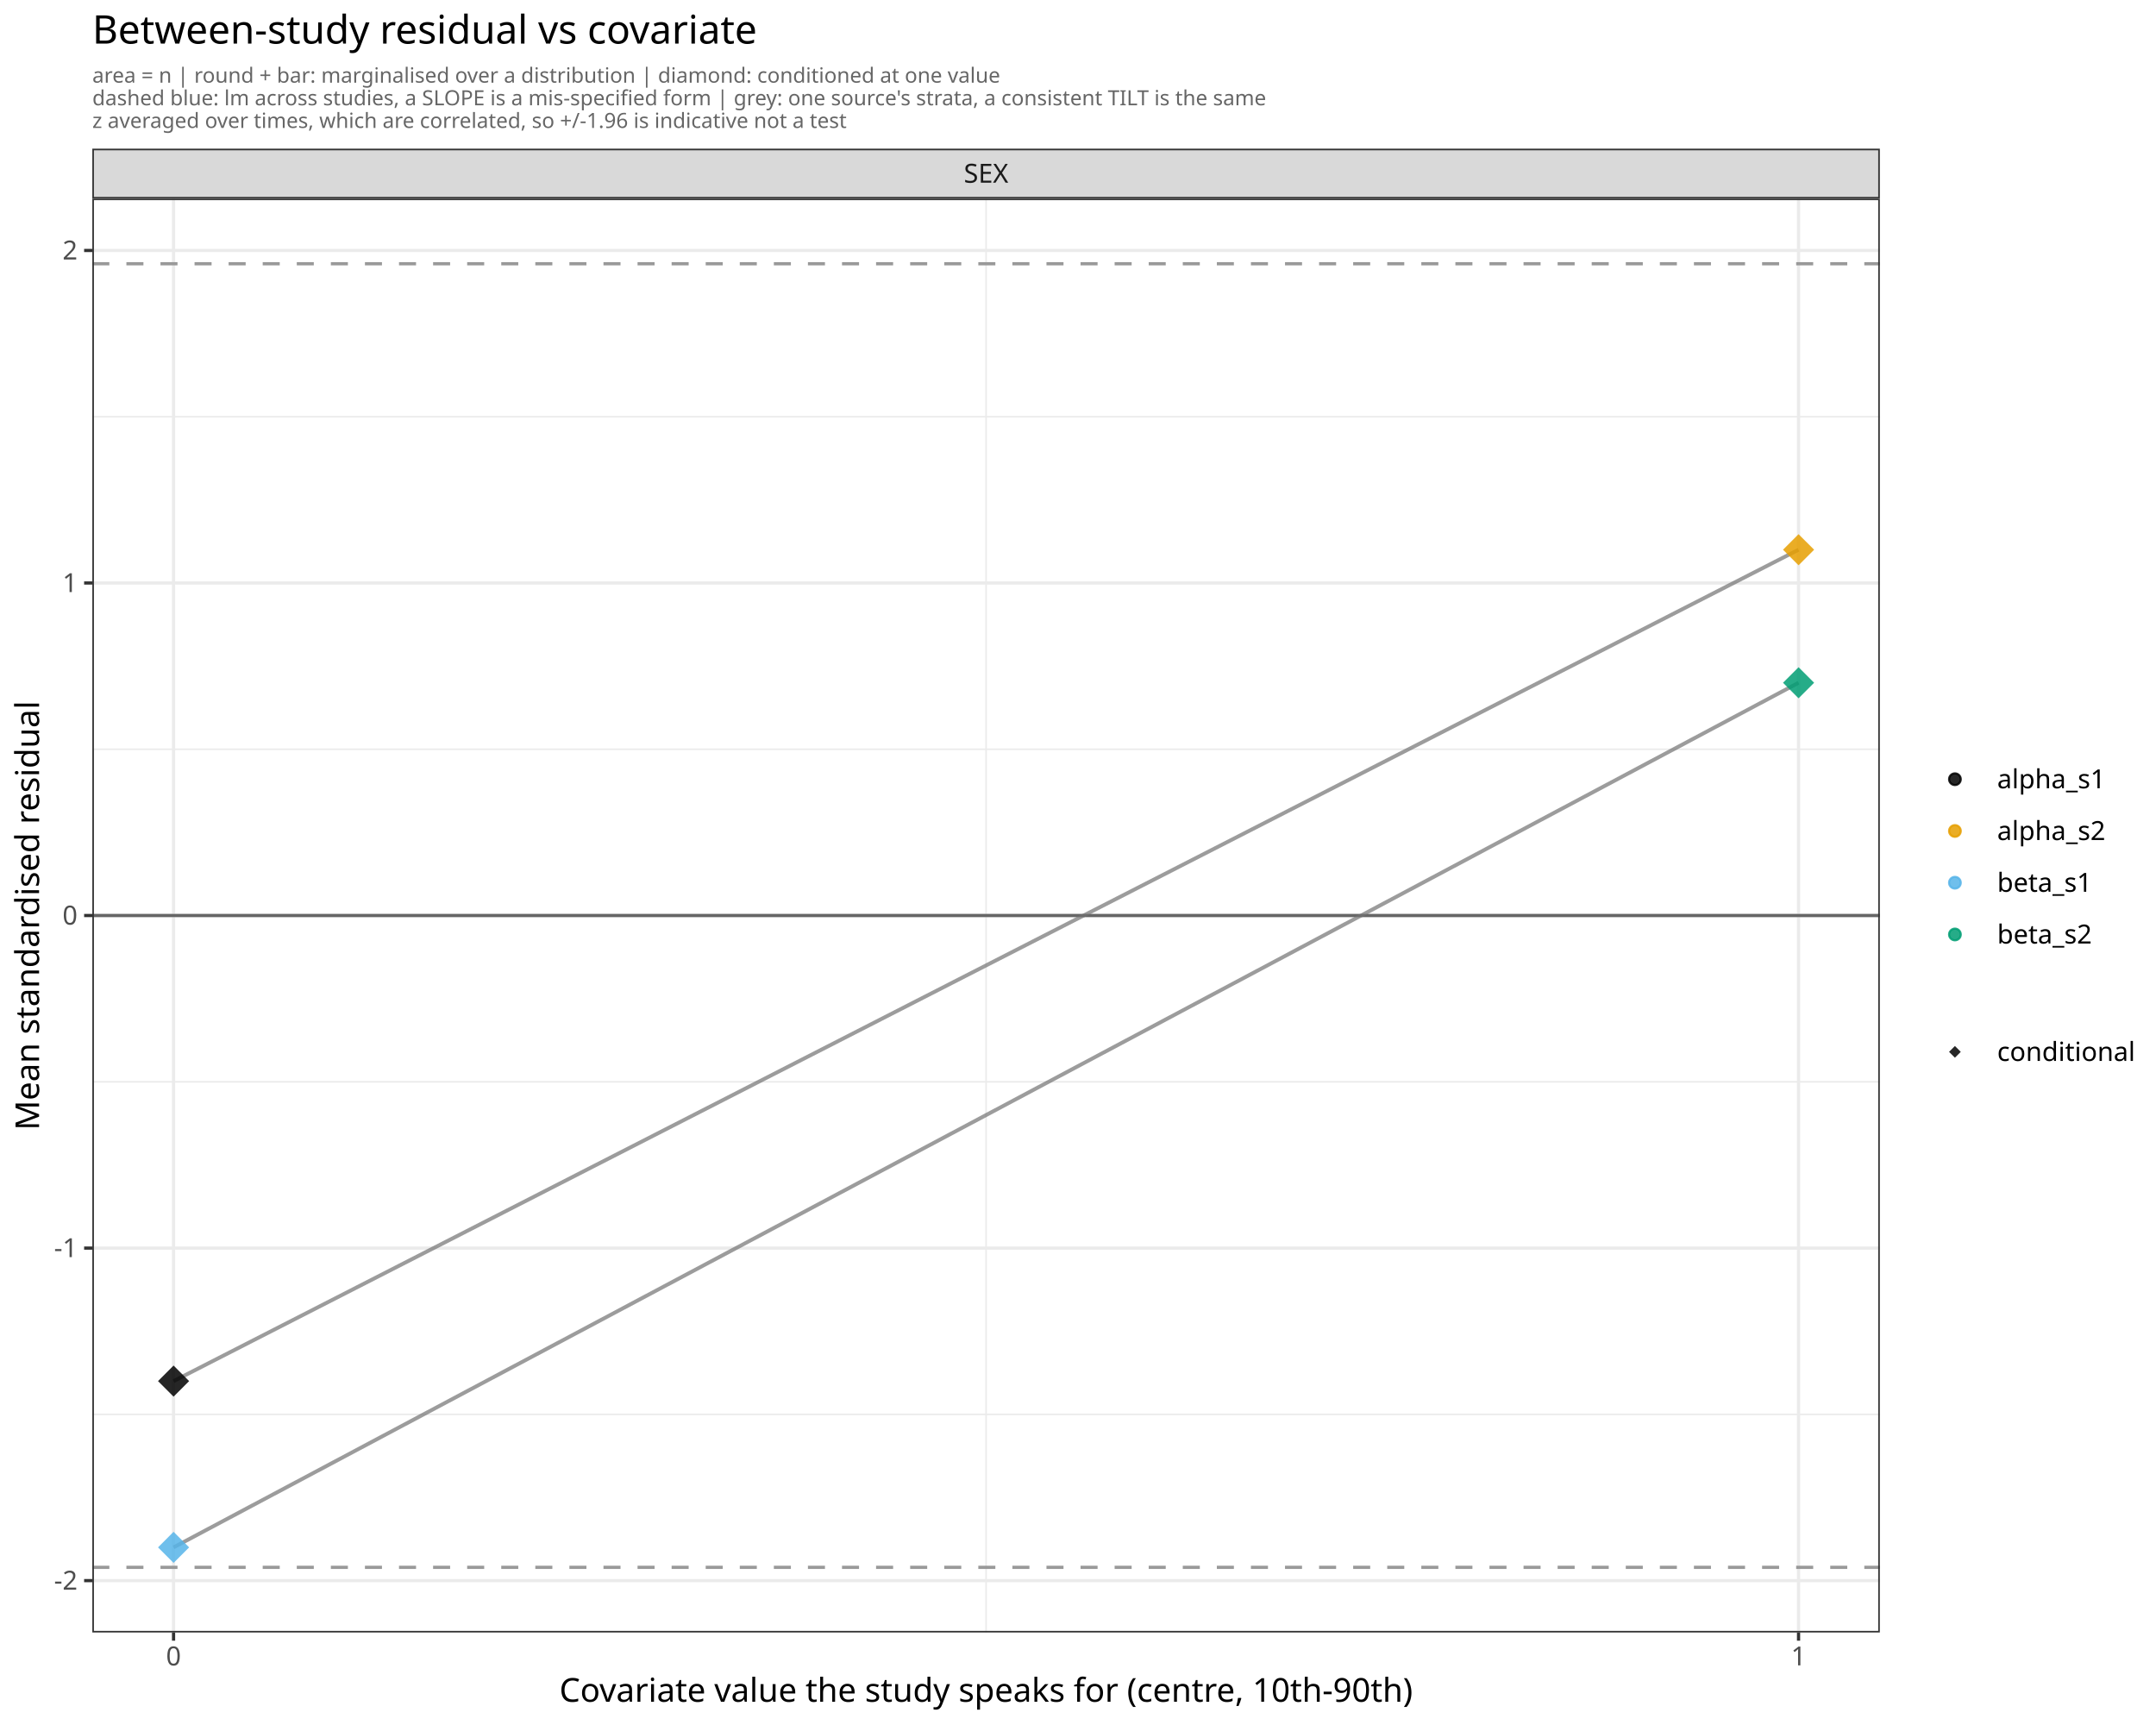
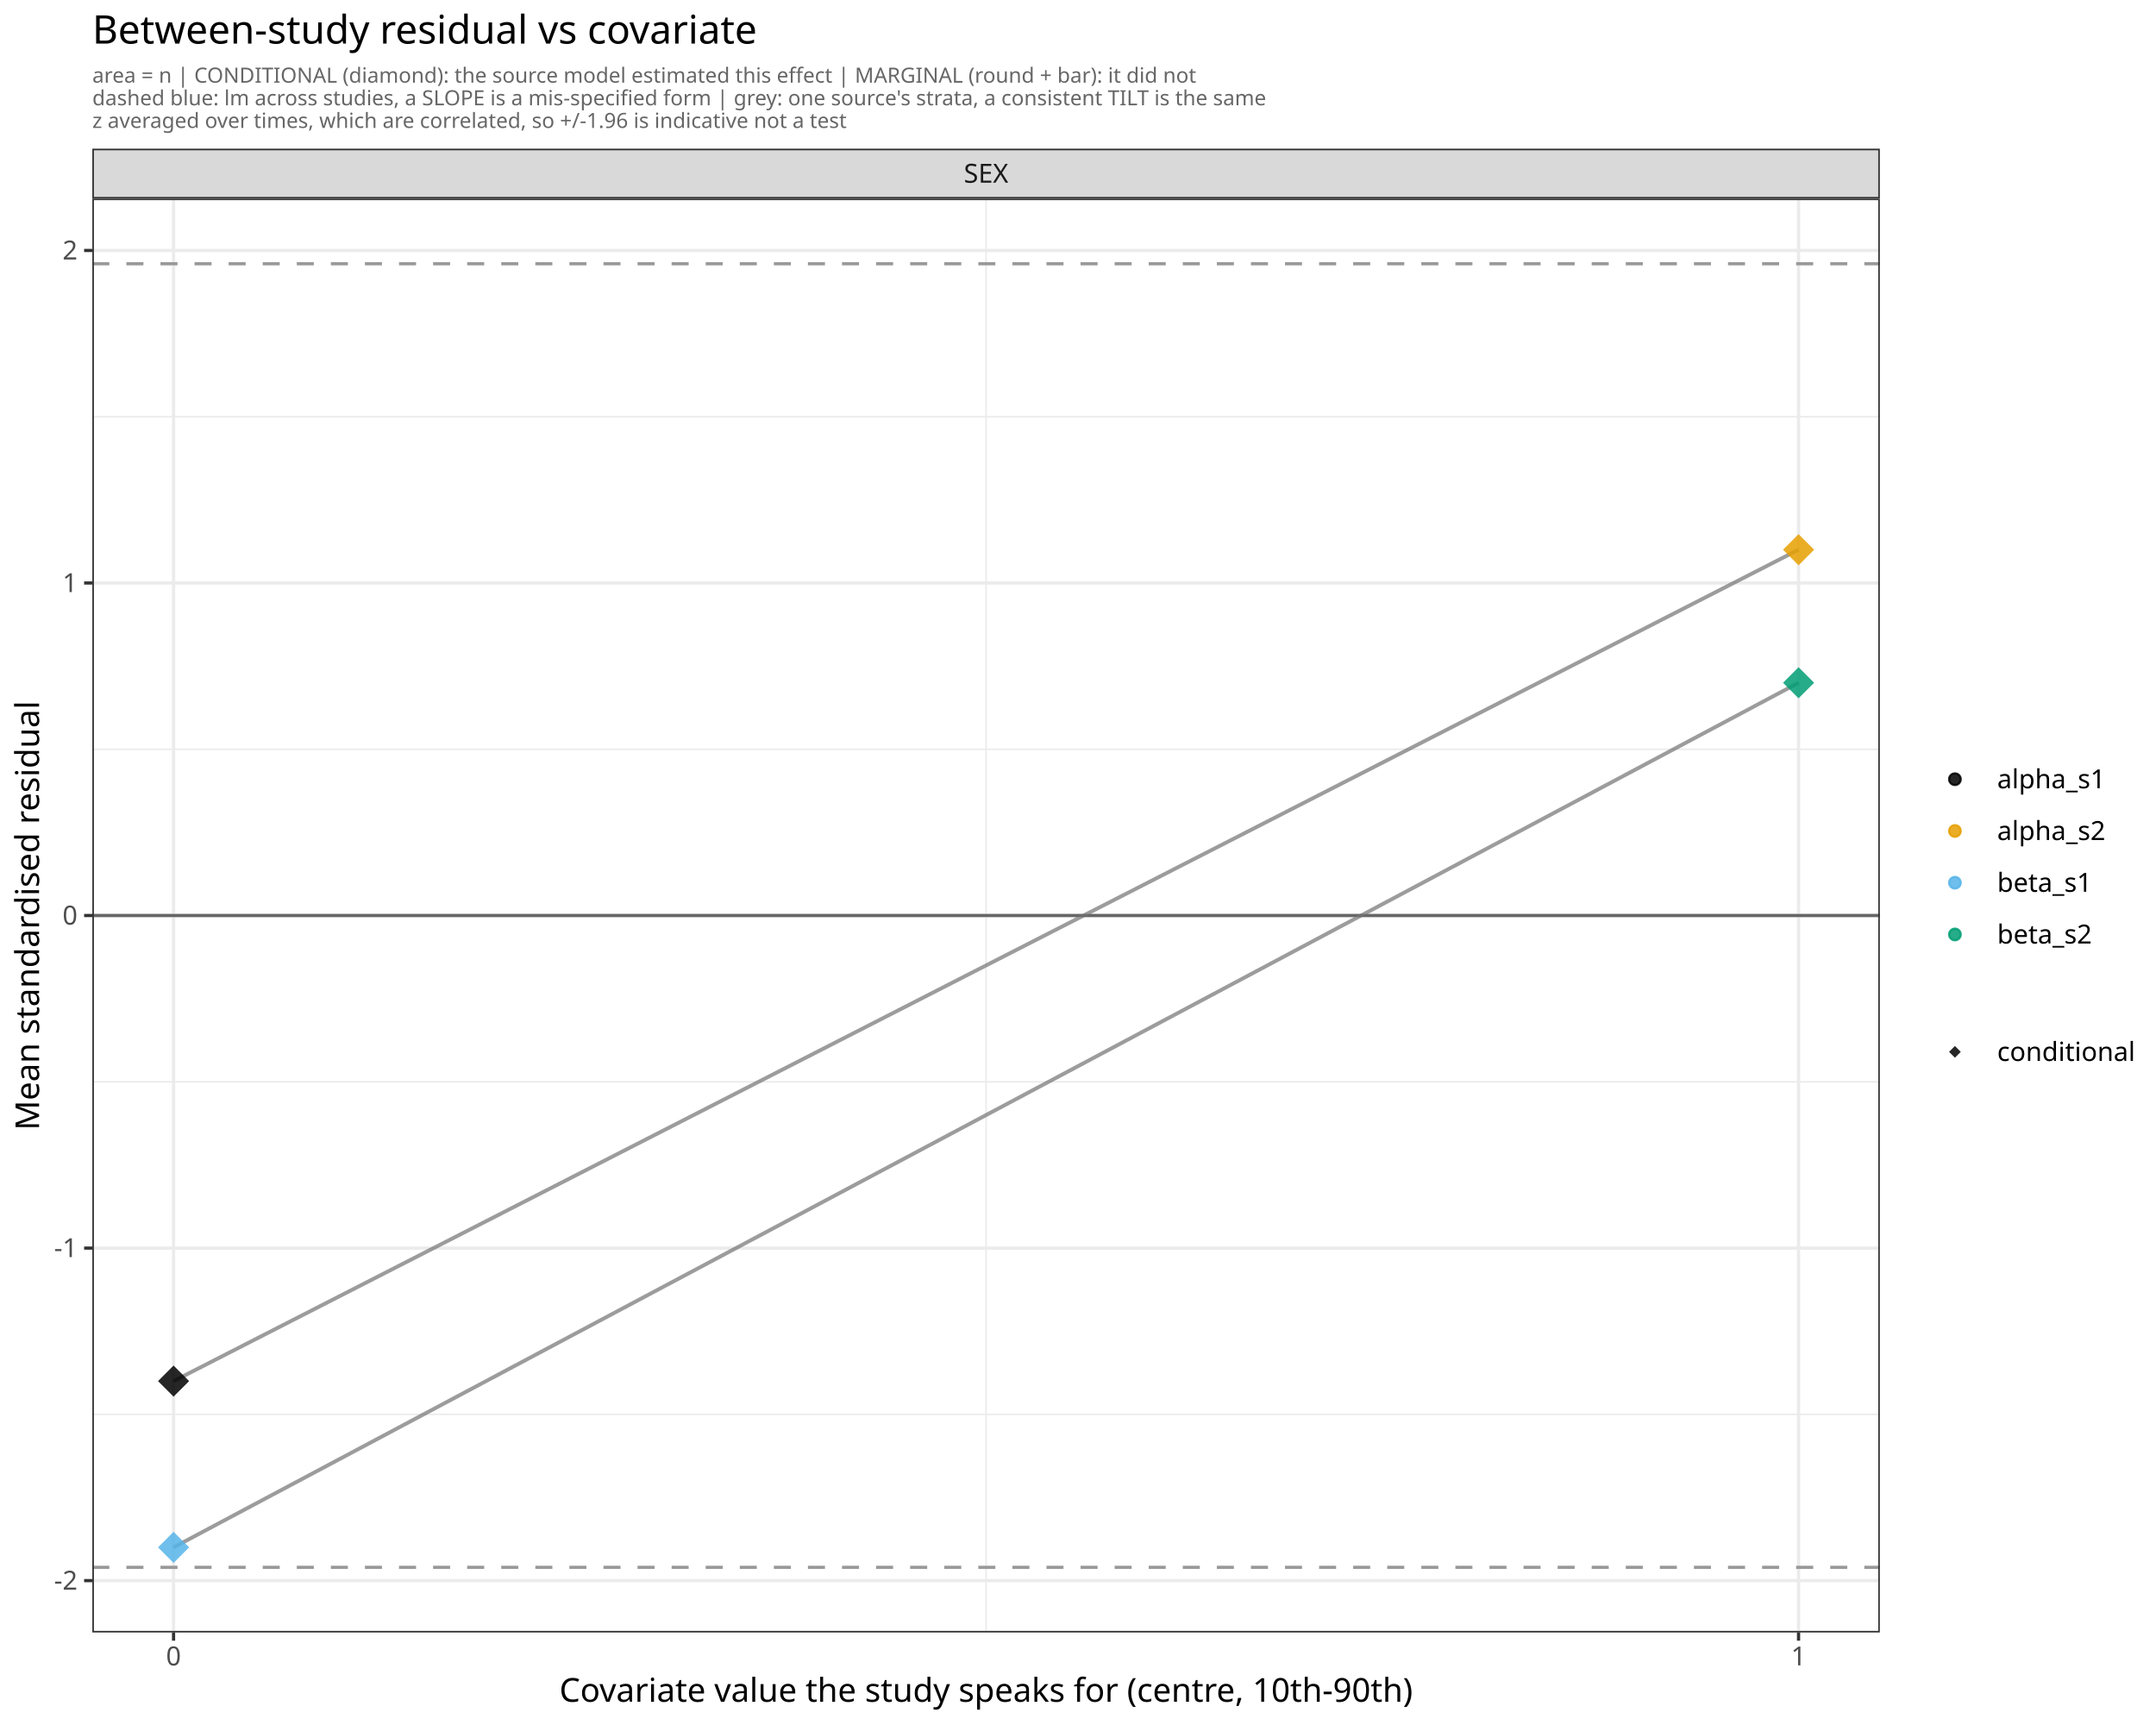
<svg xmlns="http://www.w3.org/2000/svg" class="svglite" data-engine-version="2.0" width="720.00pt" height="576.00pt" viewBox="0 0 720.00 576.00">
  <defs>
    <style type="text/css">
    .svglite line, .svglite polyline, .svglite polygon, .svglite path, .svglite rect, .svglite circle {
      fill: none;
      stroke: #000000;
      stroke-linecap: round;
      stroke-linejoin: round;
      stroke-miterlimit: 10.00;
    }
  </style>
  </defs>
  <rect width="100%" height="100%" style="stroke: none; fill: #FFFFFF;" />
  <defs>
    <clipPath id="cpMC4wMHw3MjAuMDB8MC4wMHw1NzYuMDA=">
      <rect x="0.00" y="0.00" width="720.00" height="576.00" />
    </clipPath>
  </defs>
  <g clip-path="url(#cpMC4wMHw3MjAuMDB8MC4wMHw1NzYuMDA=)">
    <rect x="0.00" y="0.00" width="720.00" height="576.00" style="stroke-width: 1.07; stroke: #FFFFFF; fill: #FFFFFF;" />
  </g>
  <defs>
    <clipPath id="cpMzAuODN8NjI3Ljc3fDY2LjMwfDU0NS4xMQ==">
      <rect x="30.83" y="66.30" width="596.94" height="478.81" />
    </clipPath>
  </defs>
  <g clip-path="url(#cpMzAuODN8NjI3Ljc3fDY2LjMwfDU0NS4xMQ==)">
    <rect x="30.83" y="66.30" width="596.94" height="478.81" style="stroke-width: 1.07; stroke: none; fill: #FFFFFF;" />
    <polyline points="30.83,472.27 627.77,472.27 " style="stroke-width: 0.53; stroke: #EBEBEB; stroke-linecap: butt;" />
    <polyline points="30.83,361.23 627.77,361.23 " style="stroke-width: 0.53; stroke: #EBEBEB; stroke-linecap: butt;" />
    <polyline points="30.83,250.19 627.77,250.19 " style="stroke-width: 0.53; stroke: #EBEBEB; stroke-linecap: butt;" />
    <polyline points="30.83,139.15 627.77,139.15 " style="stroke-width: 0.53; stroke: #EBEBEB; stroke-linecap: butt;" />
    <polyline points="329.30,545.11 329.30,66.30 " style="stroke-width: 0.53; stroke: #EBEBEB; stroke-linecap: butt;" />
    <polyline points="30.83,527.79 627.77,527.79 " style="stroke-width: 1.07; stroke: #EBEBEB; stroke-linecap: butt;" />
    <polyline points="30.83,416.75 627.77,416.75 " style="stroke-width: 1.07; stroke: #EBEBEB; stroke-linecap: butt;" />
    <polyline points="30.83,305.71 627.77,305.71 " style="stroke-width: 1.07; stroke: #EBEBEB; stroke-linecap: butt;" />
    <polyline points="30.83,194.67 627.77,194.67 " style="stroke-width: 1.07; stroke: #EBEBEB; stroke-linecap: butt;" />
    <polyline points="30.83,83.63 627.77,83.63 " style="stroke-width: 1.07; stroke: #EBEBEB; stroke-linecap: butt;" />
    <polyline points="57.96,545.11 57.96,66.30 " style="stroke-width: 1.07; stroke: #EBEBEB; stroke-linecap: butt;" />
    <polyline points="600.63,545.11 600.63,66.30 " style="stroke-width: 1.07; stroke: #EBEBEB; stroke-linecap: butt;" />
    <line x1="30.83" y1="305.71" x2="627.77" y2="305.71" style="stroke-width: 1.07; stroke: #666666; stroke-linecap: butt;" />
    <line x1="30.83" y1="523.35" x2="627.77" y2="523.35" style="stroke-width: 1.07; stroke: #999999; stroke-dasharray: 5.69,5.69; stroke-linecap: butt;" />
    <line x1="30.83" y1="88.07" x2="627.77" y2="88.07" style="stroke-width: 1.07; stroke: #999999; stroke-dasharray: 5.69,5.69; stroke-linecap: butt;" />
    <polyline points="57.96,461.17 600.63,183.56 " style="stroke-width: 1.28; stroke: #737373; stroke-opacity: 0.70; stroke-linecap: butt;" />
    <polyline points="57.96,516.69 600.63,227.98 " style="stroke-width: 1.28; stroke: #737373; stroke-opacity: 0.70; stroke-linecap: butt;" />
    <polygon points="52.77,461.17 57.96,455.97 63.16,461.17 57.96,466.36 " style="stroke-width: 0.71; stroke: none; fill: #000000; fill-opacity: 0.85;" />
    <polygon points="595.44,183.56 600.63,178.37 605.83,183.56 600.63,188.76 " style="stroke-width: 0.71; stroke: none; fill: #E69F00; fill-opacity: 0.85;" />
    <polygon points="52.77,516.69 57.96,511.49 63.16,516.69 57.96,521.88 " style="stroke-width: 0.71; stroke: none; fill: #56B4E9; fill-opacity: 0.85;" />
    <polygon points="595.44,227.98 600.63,222.79 605.83,227.98 600.63,233.17 " style="stroke-width: 0.71; stroke: none; fill: #009E73; fill-opacity: 0.85;" />
    <rect x="30.83" y="66.30" width="596.94" height="478.81" style="stroke-width: 1.07; stroke: #333333;" />
  </g>
  <g clip-path="url(#cpMC4wMHw3MjAuMDB8MC4wMHw1NzYuMDA=)">
</g>
  <defs>
    <clipPath id="cpMzAuODN8NjI3Ljc3fDQ5LjY1fDY2LjMw">
      <rect x="30.83" y="49.65" width="596.94" height="16.65" />
    </clipPath>
  </defs>
  <g clip-path="url(#cpMzAuODN8NjI3Ljc3fDQ5LjY1fDY2LjMw)">
    <rect x="30.83" y="49.65" width="596.94" height="16.65" style="stroke-width: 1.07; stroke: #333333; fill: #D9D9D9;" />
    <text x="329.30" y="61.01" text-anchor="middle" style="font-size: 8.80px; fill: #1A1A1A; font-family: sans;" textLength="17.61px" lengthAdjust="spacingAndGlyphs">SEX</text>
  </g>
  <g clip-path="url(#cpMC4wMHw3MjAuMDB8MC4wMHw1NzYuMDA=)">
    <polyline points="57.96,547.85 57.96,545.11 " style="stroke-width: 1.07; stroke: #333333; stroke-linecap: butt;" />
    <polyline points="600.63,547.85 600.63,545.11 " style="stroke-width: 1.07; stroke: #333333; stroke-linecap: butt;" />
    <text x="57.96" y="556.10" text-anchor="middle" style="font-size: 8.80px; fill: #4D4D4D; font-family: sans;" textLength="4.89px" lengthAdjust="spacingAndGlyphs">0</text>
    <text x="600.63" y="556.10" text-anchor="middle" style="font-size: 8.80px; fill: #4D4D4D; font-family: sans;" textLength="4.89px" lengthAdjust="spacingAndGlyphs">1</text>
    <text x="25.90" y="530.82" text-anchor="end" style="font-size: 8.80px; fill: #4D4D4D; font-family: sans;" textLength="7.82px" lengthAdjust="spacingAndGlyphs">-2</text>
    <text x="25.90" y="419.78" text-anchor="end" style="font-size: 8.80px; fill: #4D4D4D; font-family: sans;" textLength="7.82px" lengthAdjust="spacingAndGlyphs">-1</text>
    <text x="25.90" y="308.74" text-anchor="end" style="font-size: 8.80px; fill: #4D4D4D; font-family: sans;" textLength="4.89px" lengthAdjust="spacingAndGlyphs">0</text>
    <text x="25.90" y="197.70" text-anchor="end" style="font-size: 8.80px; fill: #4D4D4D; font-family: sans;" textLength="4.89px" lengthAdjust="spacingAndGlyphs">1</text>
    <text x="25.90" y="86.65" text-anchor="end" style="font-size: 8.80px; fill: #4D4D4D; font-family: sans;" textLength="4.89px" lengthAdjust="spacingAndGlyphs">2</text>
    <polyline points="28.09,527.79 30.83,527.79 " style="stroke-width: 1.07; stroke: #333333; stroke-linecap: butt;" />
    <polyline points="28.09,416.75 30.83,416.75 " style="stroke-width: 1.07; stroke: #333333; stroke-linecap: butt;" />
    <polyline points="28.09,305.71 30.83,305.71 " style="stroke-width: 1.07; stroke: #333333; stroke-linecap: butt;" />
    <polyline points="28.09,194.67 30.83,194.67 " style="stroke-width: 1.07; stroke: #333333; stroke-linecap: butt;" />
    <polyline points="28.09,83.63 30.83,83.63 " style="stroke-width: 1.07; stroke: #333333; stroke-linecap: butt;" />
    <text x="329.30" y="568.24" text-anchor="middle" style="font-size: 11.00px; font-family: sans;" textLength="271.52px" lengthAdjust="spacingAndGlyphs">Covariate value the study speaks for (centre, 10th-90th)</text>
    <text transform="translate(13.05,305.71) rotate(-90)" text-anchor="middle" style="font-size: 11.00px; font-family: sans;" textLength="135.15px" lengthAdjust="spacingAndGlyphs">Mean standardised residual</text>
    <rect x="638.73" y="246.07" width="69.44" height="80.08" style="stroke-width: 1.07; stroke: none; fill: #FFFFFF;" />
    <rect x="644.21" y="251.55" width="17.28" height="17.28" style="stroke-width: 1.07; stroke: none; fill: #FFFFFF;" />
    <circle cx="652.85" cy="260.19" r="1.95" style="stroke-width: 0.71; stroke: #000000; stroke-opacity: 0.85; fill: #000000; fill-opacity: 0.85;" />
    <rect x="644.21" y="268.83" width="17.28" height="17.28" style="stroke-width: 1.07; stroke: none; fill: #FFFFFF;" />
    <circle cx="652.85" cy="277.47" r="1.95" style="stroke-width: 0.71; stroke: #E69F00; stroke-opacity: 0.85; fill: #E69F00; fill-opacity: 0.85;" />
    <rect x="644.21" y="286.11" width="17.28" height="17.28" style="stroke-width: 1.07; stroke: none; fill: #FFFFFF;" />
    <circle cx="652.85" cy="294.75" r="1.95" style="stroke-width: 0.71; stroke: #56B4E9; stroke-opacity: 0.85; fill: #56B4E9; fill-opacity: 0.85;" />
    <rect x="644.21" y="303.39" width="17.28" height="17.28" style="stroke-width: 1.07; stroke: none; fill: #FFFFFF;" />
    <circle cx="652.85" cy="312.03" r="1.95" style="stroke-width: 0.71; stroke: #009E73; stroke-opacity: 0.85; fill: #009E73; fill-opacity: 0.85;" />
    <text x="666.96" y="263.22" style="font-size: 8.80px; font-family: sans;" textLength="35.72px" lengthAdjust="spacingAndGlyphs">alpha_s1</text>
    <text x="666.96" y="280.50" style="font-size: 8.80px; font-family: sans;" textLength="35.72px" lengthAdjust="spacingAndGlyphs">alpha_s2</text>
    <text x="666.96" y="297.78" style="font-size: 8.80px; font-family: sans;" textLength="31.32px" lengthAdjust="spacingAndGlyphs">beta_s1</text>
    <text x="666.96" y="315.06" style="font-size: 8.80px; font-family: sans;" textLength="31.32px" lengthAdjust="spacingAndGlyphs">beta_s2</text>
    <rect x="638.73" y="337.11" width="75.79" height="28.24" style="stroke-width: 1.07; stroke: none; fill: #FFFFFF;" />
    <rect x="644.21" y="342.59" width="17.28" height="17.28" style="stroke-width: 1.07; stroke: none; fill: #FFFFFF;" />
    <polygon points="650.89,351.23 652.85,349.27 654.80,351.23 652.85,353.18 " style="stroke-width: 0.71; stroke: none; fill: #000000; fill-opacity: 0.85;" />
    <text x="666.96" y="354.26" style="font-size: 8.80px; font-family: sans;" textLength="42.08px" lengthAdjust="spacingAndGlyphs">conditional</text>
-     <text x="30.83" y="27.60" style="font-size: 7.00px; fill: #666666; font-family: sans;" textLength="290.45px" lengthAdjust="spacingAndGlyphs">area = n  |  round + bar: marginalised over a distribution  |  diamond: conditioned at one value </text>
+     <text x="30.83" y="27.60" style="font-size: 7.00px; fill: #666666; font-family: sans;" textLength="357.72px" lengthAdjust="spacingAndGlyphs">area = n  |  CONDITIONAL (diamond): the source model estimated this effect  |  MARGINAL (round + bar): it did not</text>
    <text x="30.83" y="35.16" style="font-size: 7.00px; fill: #666666; font-family: sans;" textLength="382.16px" lengthAdjust="spacingAndGlyphs">dashed blue: lm across studies, a SLOPE is a mis-specified form  |  grey: one source's strata, a consistent TILT is the same</text>
    <text x="30.83" y="42.72" style="font-size: 7.00px; fill: #666666; font-family: sans;" textLength="239.90px" lengthAdjust="spacingAndGlyphs">z averaged over times, which are correlated, so +/-1.96 is indicative not a test</text>
    <text x="30.83" y="14.56" style="font-size: 13.20px; font-family: sans;" textLength="211.35px" lengthAdjust="spacingAndGlyphs">Between-study residual vs covariate</text>
  </g>
</svg>
